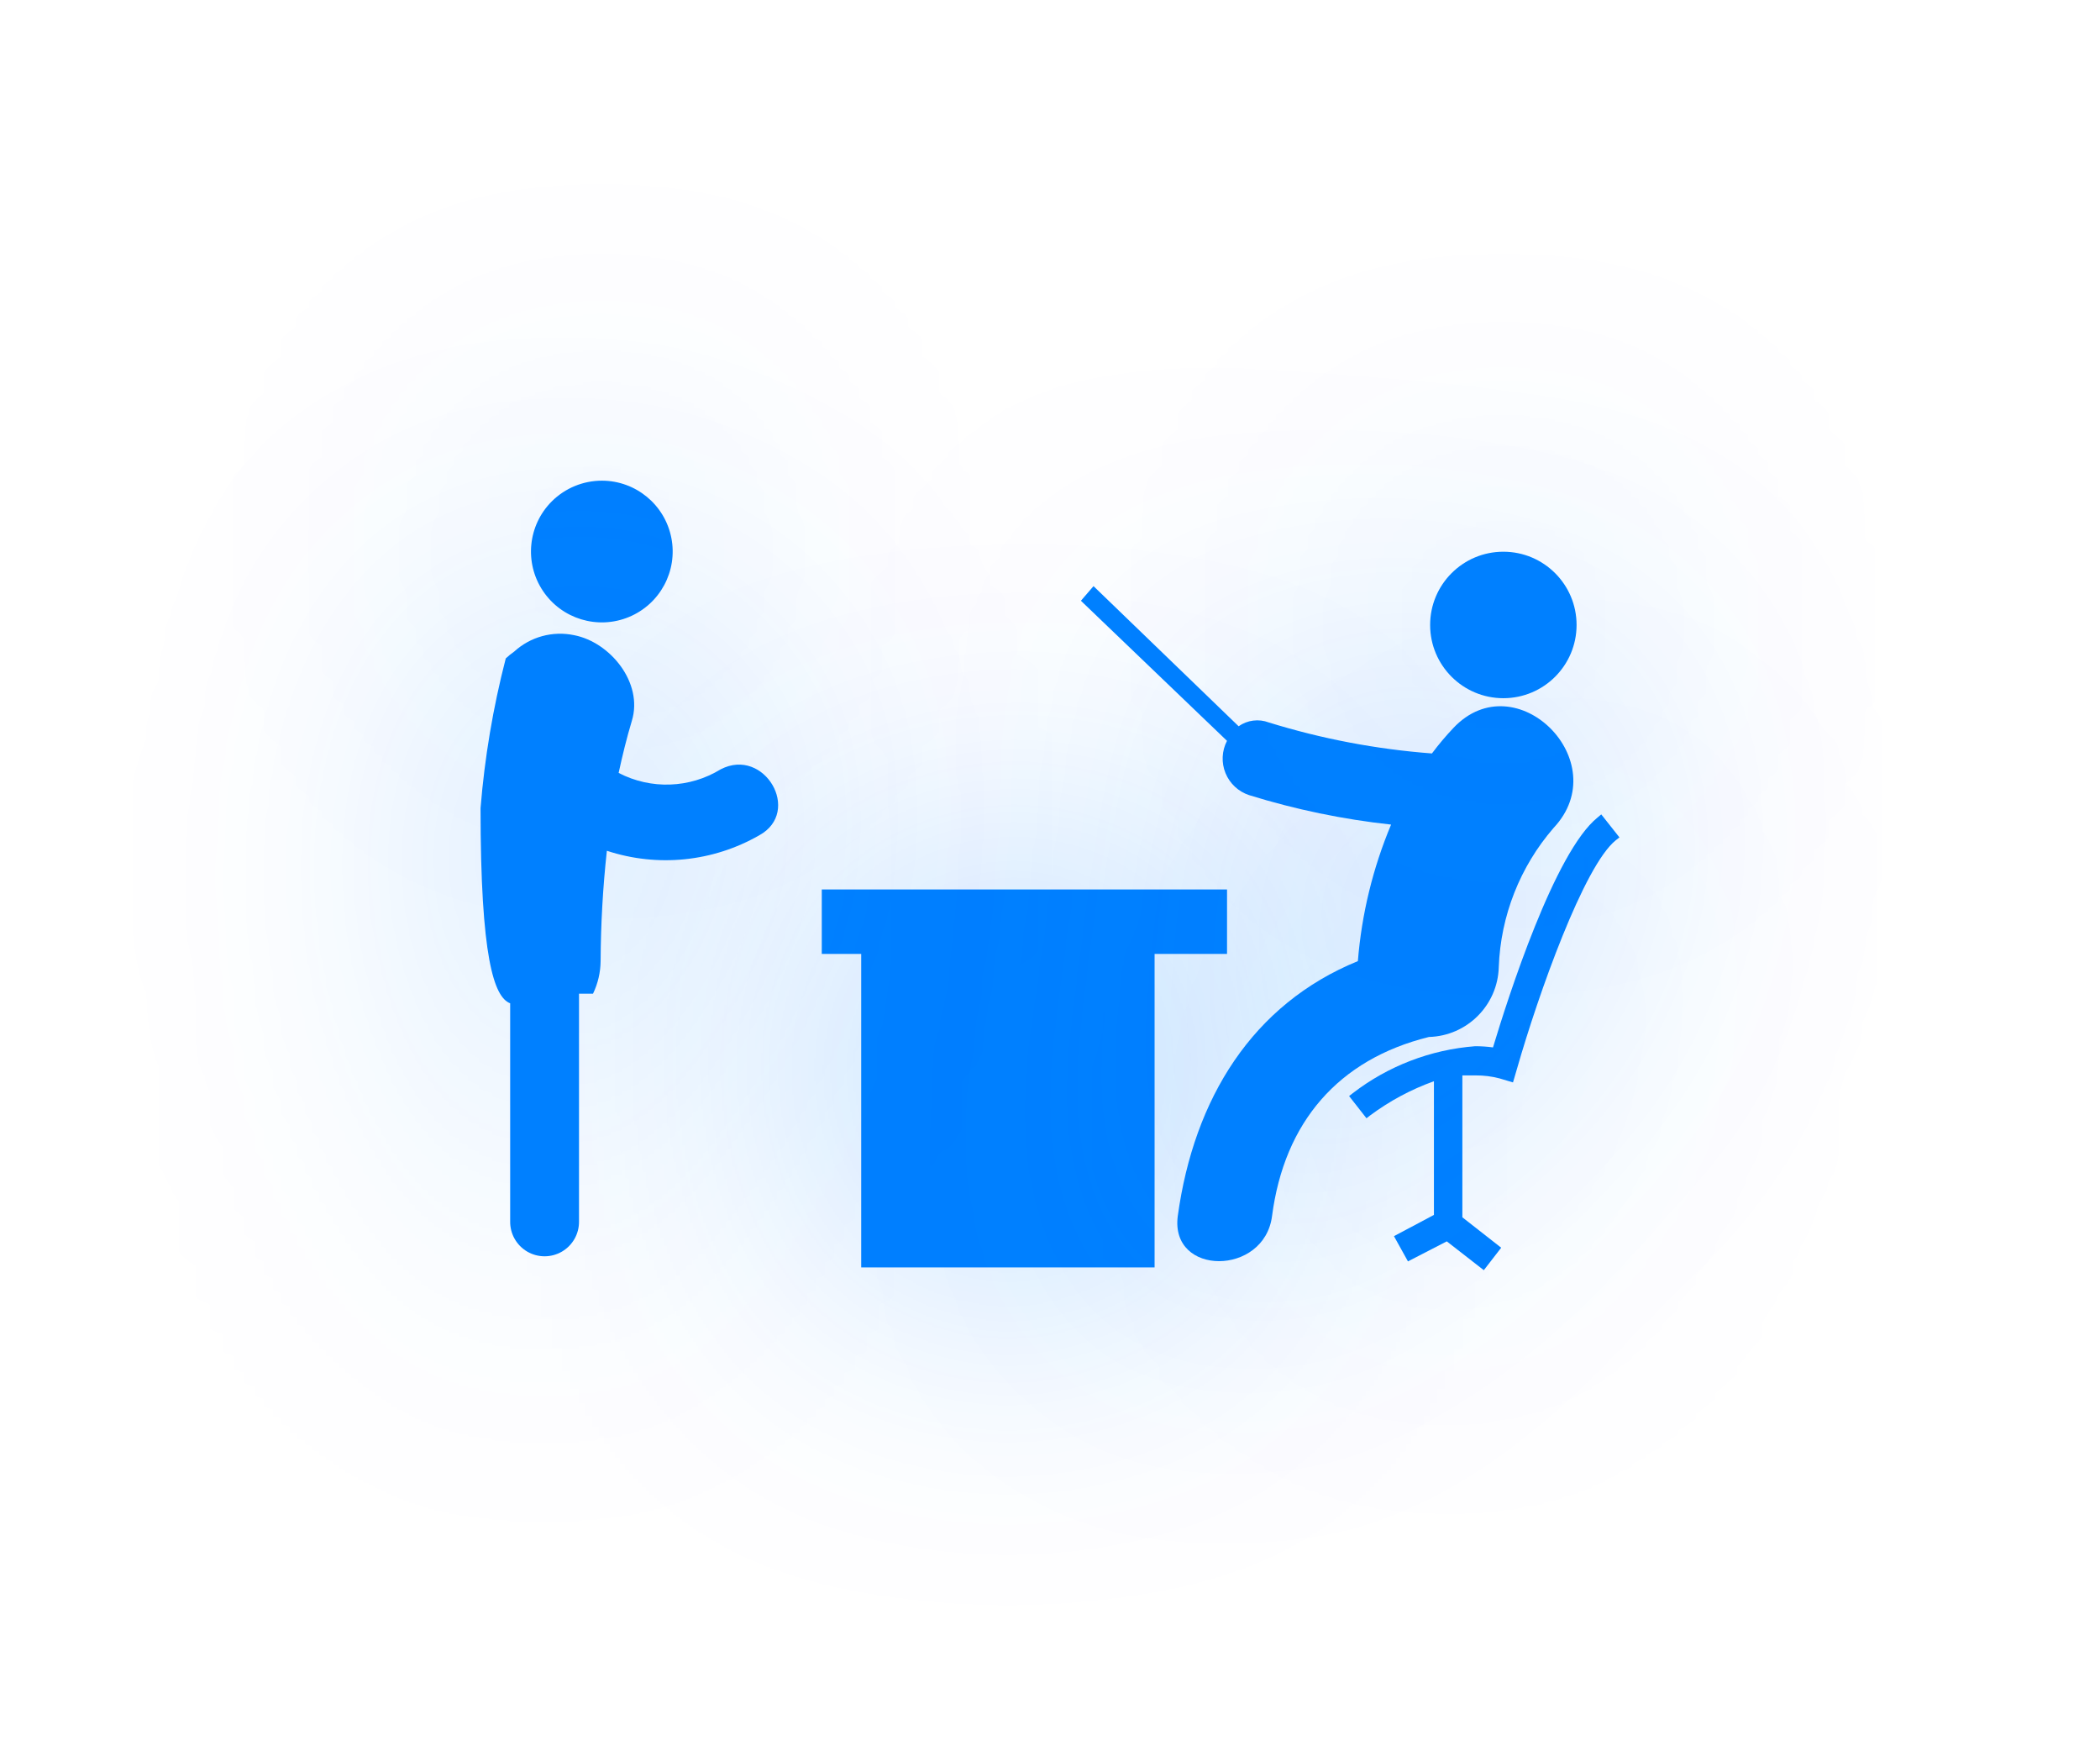
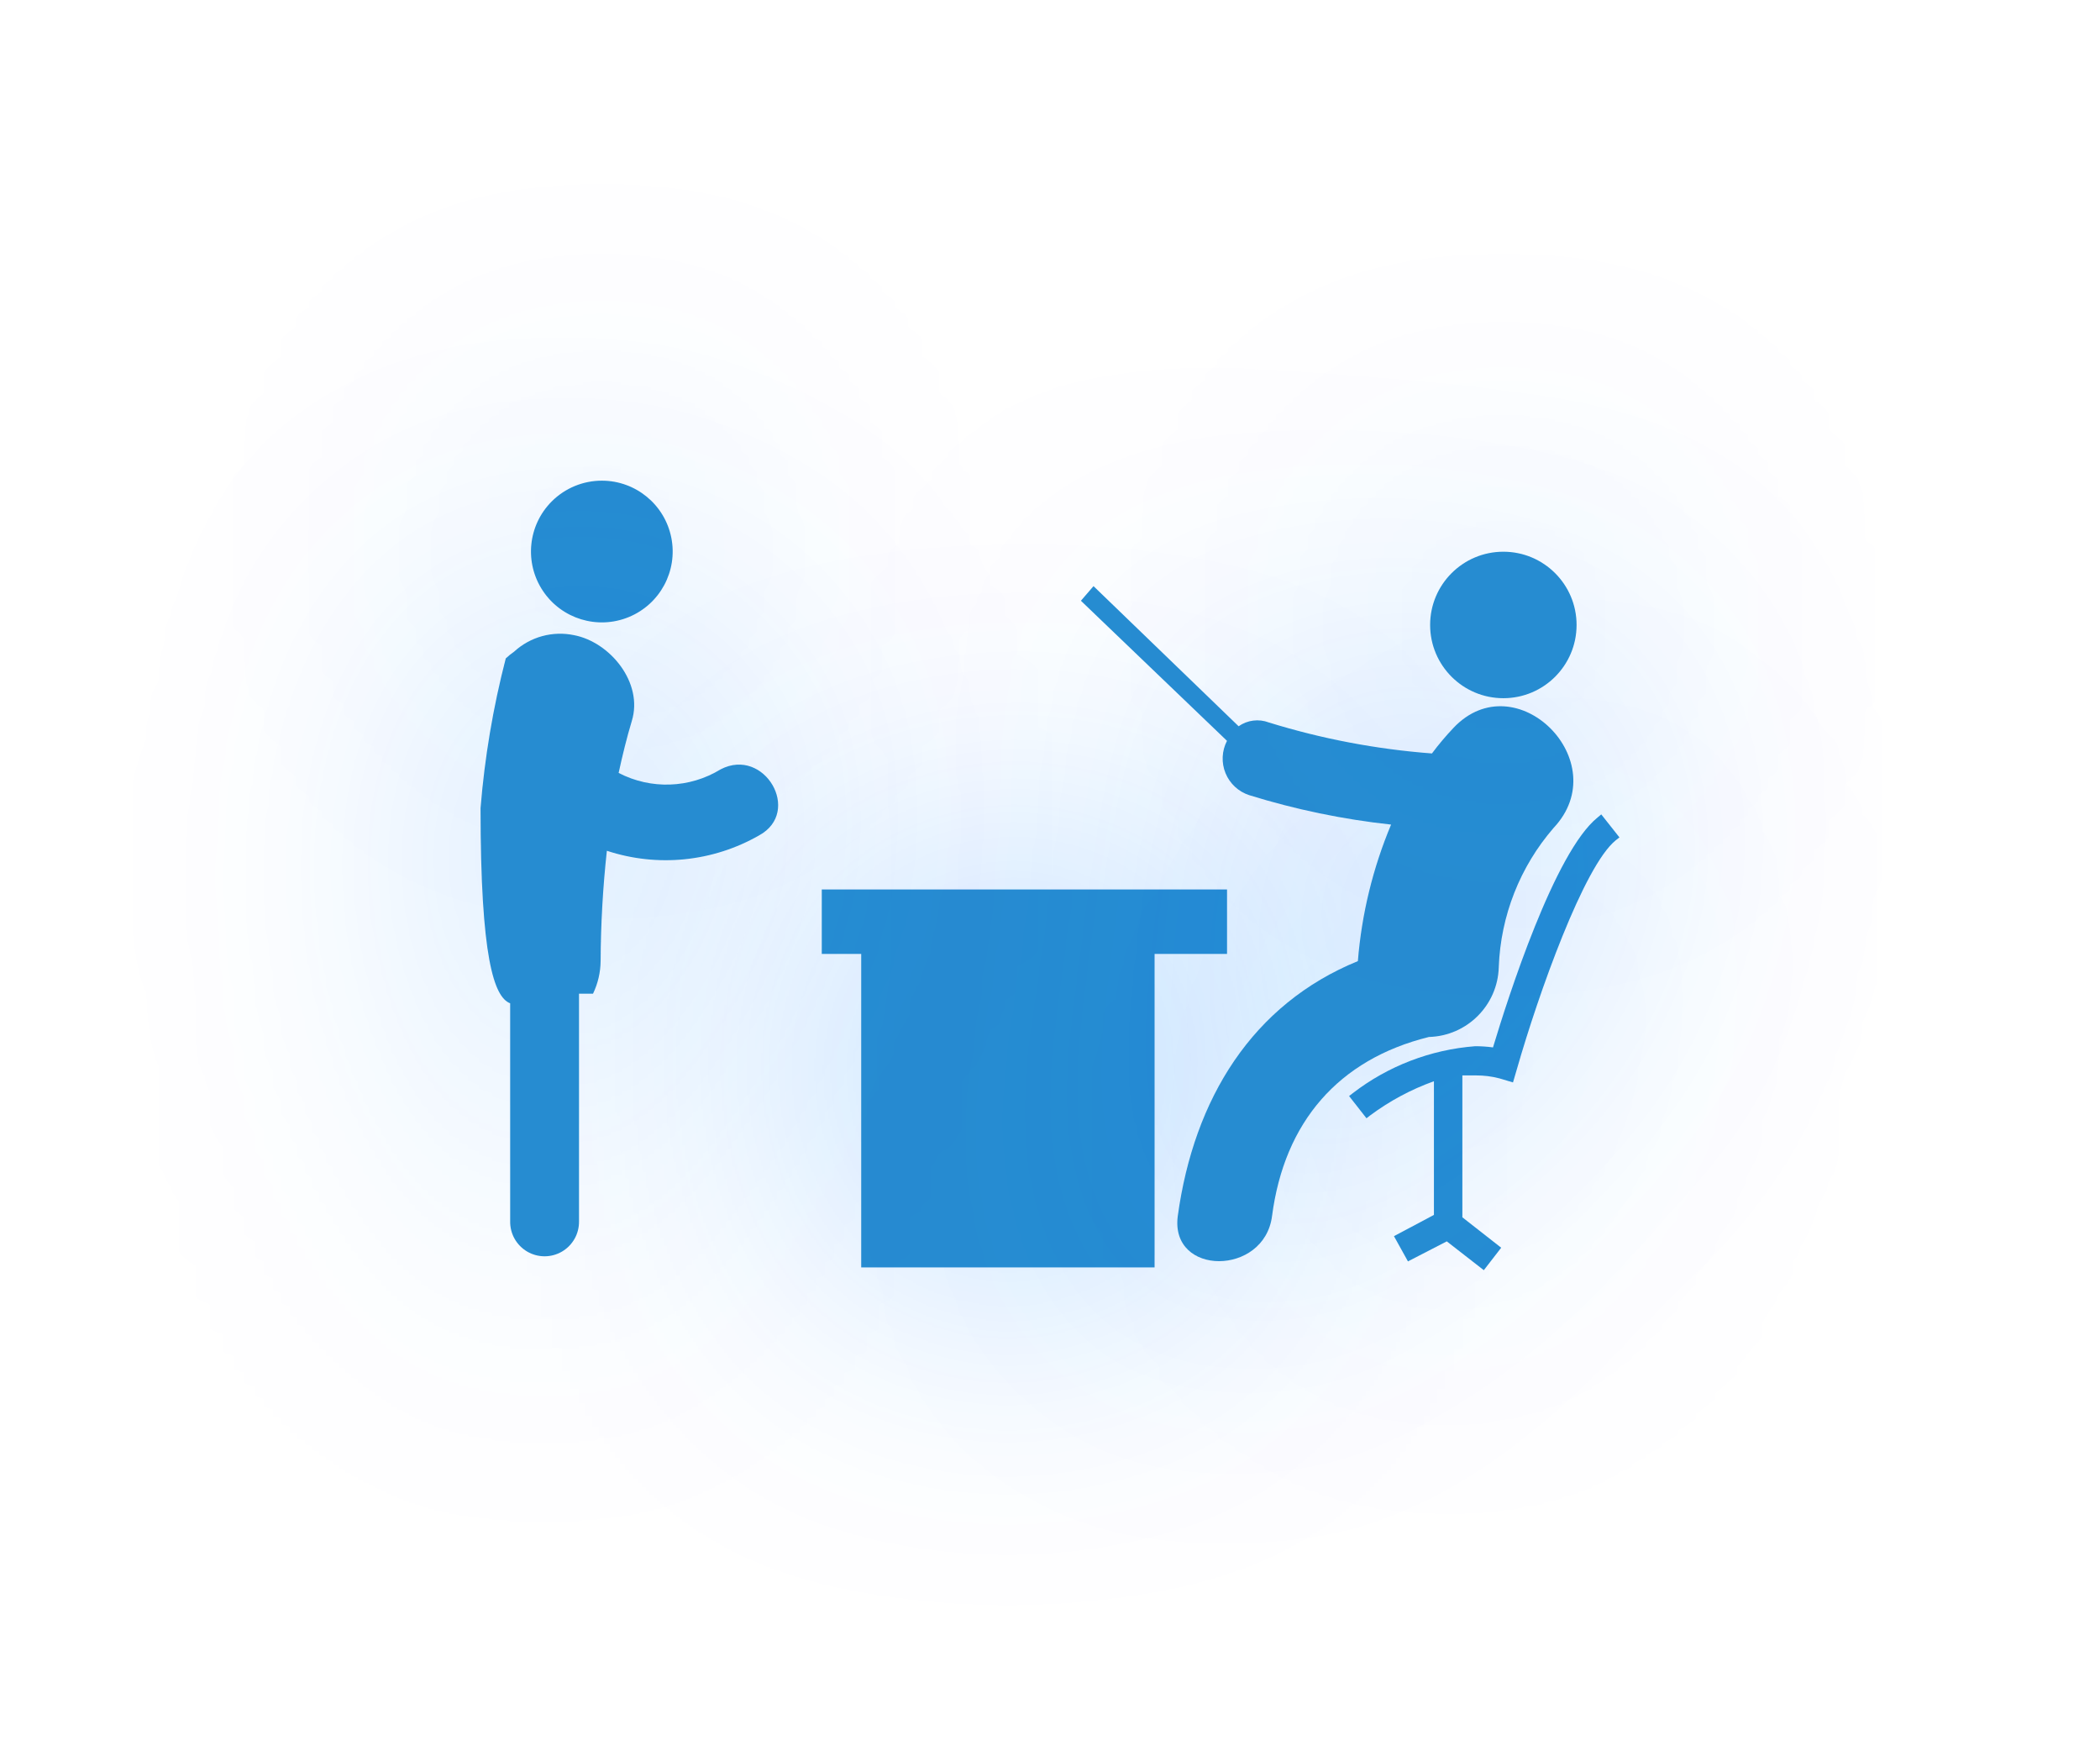
- <svg xmlns="http://www.w3.org/2000/svg" width="229.426" height="191.23" viewBox="0 0 229.426 191.23">
+ <svg xmlns="http://www.w3.org/2000/svg" width="229.426" height="191.234" viewBox="0 0 229.426 191.234">
  <defs>
-     <style>
-       .cls-1 {
-         fill: #0080ff;
-       }
- 
-       .cls-2 {
-         filter: url(#Caminho_16);
-       }
- 
-       .cls-3 {
-         filter: url(#Caminho_15);
-       }
- 
-       .cls-4 {
-         filter: url(#Caminho_14);
-       }
- 
-       .cls-5 {
-         filter: url(#Caminho_13);
-       }
- 
-       .cls-6 {
-         filter: url(#Caminho_12);
-       }
- 
-       .cls-7 {
-         filter: url(#Caminho_11);
-       }
-     </style>
-     <filter id="Caminho_11" x="37.277" y="44.646" width="149.274" height="146.278" filterUnits="userSpaceOnUse">
+     <filter id="Caminho_11" x="37.28" y="44.65" width="149.274" height="146.28" filterUnits="userSpaceOnUse">
      <feOffset input="SourceAlpha" />
      <feGaussianBlur stdDeviation="17.5" result="blur" />
      <feFlood flood-color="#0080ff" flood-opacity="0.302" />
      <feComposite operator="in" in2="blur" />
      <feComposite in="SourceGraphic" />
    </filter>
-     <filter id="Caminho_12" x="5.51" y="0" width="120.523" height="120.523" filterUnits="userSpaceOnUse">
+     <filter id="Caminho_12" x="5.51" y="0" width="120.481" height="120.481" filterUnits="userSpaceOnUse">
      <feOffset input="SourceAlpha" />
      <feGaussianBlur stdDeviation="17.5" result="blur-2" />
      <feFlood flood-color="#0080ff" flood-opacity="0.302" />
      <feComposite operator="in" in2="blur-2" />
      <feComposite in="SourceGraphic" />
    </filter>
-     <filter id="Caminho_13" x="94.888" y="36.447" width="134.538" height="154.783" filterUnits="userSpaceOnUse">
+     <filter id="Caminho_13" x="94.889" y="36.45" width="134.537" height="154.784" filterUnits="userSpaceOnUse">
      <feOffset input="SourceAlpha" />
      <feGaussianBlur stdDeviation="17.5" result="blur-3" />
      <feFlood flood-color="#0080ff" flood-opacity="0.302" />
      <feComposite operator="in" in2="blur-3" />
      <feComposite in="SourceGraphic" />
    </filter>
-     <filter id="Caminho_14" x="0" y="16.718" width="137.513" height="172.938" filterUnits="userSpaceOnUse">
+     <filter id="Caminho_14" x="0" y="16.717" width="137.514" height="172.938" filterUnits="userSpaceOnUse">
      <feOffset input="SourceAlpha" />
      <feGaussianBlur stdDeviation="17.5" result="blur-4" />
      <feFlood flood-color="#0080ff" flood-opacity="0.302" />
      <feComposite operator="in" in2="blur-4" />
      <feComposite in="SourceGraphic" />
    </filter>
-     <filter id="Caminho_15" x="65.591" y="11.522" width="158.799" height="178.724" filterUnits="userSpaceOnUse">
+     <filter id="Caminho_15" x="65.59" y="11.52" width="158.799" height="178.728" filterUnits="userSpaceOnUse">
      <feOffset input="SourceAlpha" />
      <feGaussianBlur stdDeviation="17.5" result="blur-5" />
      <feFlood flood-color="#0080ff" flood-opacity="0.302" />
      <feComposite operator="in" in2="blur-5" />
      <feComposite in="SourceGraphic" />
    </filter>
-     <filter id="Caminho_16" x="103.743" y="7.762" width="121.004" height="121.004" filterUnits="userSpaceOnUse">
+     <filter id="Caminho_16" x="103.742" y="7.76" width="121" height="121" filterUnits="userSpaceOnUse">
      <feOffset input="SourceAlpha" />
      <feGaussianBlur stdDeviation="17.5" result="blur-6" />
      <feFlood flood-color="#0080ff" flood-opacity="0.302" />
      <feComposite operator="in" in2="blur-6" />
      <feComposite in="SourceGraphic" />
    </filter>
  </defs>
  <g id="Camada_2" data-name="Camada 2" transform="translate(52.5 52.5)">
-     <g id="Layer_1" data-name="Layer 1" transform="translate(0 0)">
-       <g class="cls-7" transform="matrix(1, 0, 0, 1, -52.5, -52.5)">
-         <path id="Caminho_11-2" data-name="Caminho 11" class="cls-1" d="M61.324,20.42H17.05v7.04h4.307V61.7H53.409V27.46h7.915Z" transform="translate(72.73 76.73)" />
+     <g id="Layer_1" data-name="Layer 1">
+       <g transform="matrix(1, 0, 0, 1, -52.5, -52.5)" filter="url(#Caminho_11)">
+         <path id="Caminho_11-2" data-name="Caminho 11" d="M61.324,20.42H17.05v7.04h4.307V61.7H53.409V27.46h7.915Z" transform="translate(72.73 76.73)" fill="#258cd1" />
      </g>
-       <g class="cls-6" transform="matrix(1, 0, 0, 1, -52.5, -52.5)">
-         <path id="Caminho_12-2" data-name="Caminho 12" class="cls-1" d="M10.282,0A7.74,7.74,0,1,1,4.787,2.267,7.762,7.762,0,0,1,10.282,0Z" transform="translate(55.49 52.5)" />
+       <g transform="matrix(1, 0, 0, 1, -52.5, -52.5)" filter="url(#Caminho_12)">
+         <path id="Caminho_12-2" data-name="Caminho 12" d="M10.282,0A7.74,7.74,0,1,1,4.787,2.267,7.74,7.74,0,0,1,10.282,0Z" transform="translate(55.49 52.5)" fill="#258cd1" />
      </g>
-       <g class="cls-5" transform="matrix(1, 0, 0, 1, -52.5, -52.5)">
-         <path id="Caminho_13-2" data-name="Caminho 13" class="cls-1" d="M70.948,16.67,70.555,17c-4.7,3.761-9.795,19.677-11.435,25.121a14.3,14.3,0,0,0-1.946-.131,25.056,25.056,0,0,0-13.381,5.138l-.394.306,1.9,2.427.394-.306a26.849,26.849,0,0,1,6.974-3.739v14.6L48.3,62.737l1.53,2.755,4.242-2.186,4.045,3.148L60.016,64l-4.242-3.323V45.18H57.24a9.97,9.97,0,0,1,2.6.328l1.465.437.437-1.487c2.339-8.177,7.324-22.192,10.8-24.968l.394-.306Z" transform="translate(103.99 72.28)" />
+       <g transform="matrix(1, 0, 0, 1, -52.5, -52.5)" filter="url(#Caminho_13)">
+         <path id="Caminho_13-2" data-name="Caminho 13" d="M70.948,16.67l-.393.33c-4.7,3.761-9.795,19.677-11.435,25.121a14.3,14.3,0,0,0-1.946-.131,25.056,25.056,0,0,0-13.381,5.138l-.394.306,1.9,2.427.394-.306a26.849,26.849,0,0,1,6.974-3.739v14.6L48.3,62.737l1.53,2.755,4.242-2.186,4.045,3.148L60.016,64l-4.242-3.323V45.18H57.24a9.97,9.97,0,0,1,2.6.328l1.465.437.437-1.487c2.339-8.177,7.324-22.192,10.8-24.968l.394-.306Z" transform="translate(103.99 72.28)" fill="#258cd1" />
      </g>
-       <g class="cls-4" transform="matrix(1, 0, 0, 1, -52.5, -52.5)">
-         <path id="Caminho_14-2" data-name="Caminho 14" class="cls-1" d="M26.236,22.456a11.325,11.325,0,0,1-11.15.394c.415-1.9.875-3.8,1.443-5.685,1.268-4.154-2.361-8.592-6.3-9.358A7.434,7.434,0,0,0,3.673,9.6a8.221,8.221,0,0,0-.918.743A96.2,96.2,0,0,0,0,26.7C0,43.029,1.465,47.337,3.236,48.014V71.824a3.761,3.761,0,1,0,7.521,0V46.965h1.53a8.418,8.418,0,0,0,.831-3.564A116.055,116.055,0,0,1,13.8,31.354a20.552,20.552,0,0,0,16.638-1.683C35.157,27.091,31,19.985,26.236,22.456Z" transform="translate(52.5 61.57)" />
+       <g transform="matrix(1, 0, 0, 1, -52.5, -52.5)" filter="url(#Caminho_14)">
+         <path id="Caminho_14-2" data-name="Caminho 14" d="M26.236,22.456a11.325,11.325,0,0,1-11.15.394c.415-1.9.875-3.8,1.443-5.685,1.268-4.154-2.361-8.592-6.3-9.358A7.434,7.434,0,0,0,3.673,9.6a8.221,8.221,0,0,0-.918.743A96.2,96.2,0,0,0,0,26.7C0,43.029,1.465,47.337,3.236,48.014v23.81a3.761,3.761,0,1,0,7.521,0V46.965h1.53a8.418,8.418,0,0,0,.831-3.564A116.058,116.058,0,0,1,13.8,31.354a20.552,20.552,0,0,0,16.638-1.683C35.157,27.091,31,19.985,26.236,22.456Z" transform="translate(52.5 61.57)" fill="#258cd1" />
      </g>
-       <g class="cls-3" transform="matrix(1, 0, 0, 1, -52.5, -52.5)">
-         <path id="Caminho_15-2" data-name="Caminho 15" class="cls-1" d="M75.651,46.876a24.6,24.6,0,0,1,5.991-15.2c6.821-7.237-4.11-18.125-10.932-10.932a31.377,31.377,0,0,0-2.361,2.8A80.9,80.9,0,0,1,50.53,20.159a3.542,3.542,0,0,0-3.3.415L31.377,5.27,30,6.866l15.96,15.3A4.2,4.2,0,0,0,48.387,28.1a82.075,82.075,0,0,0,15.5,3.214,48.646,48.646,0,0,0-3.629,14.911c-11.5,4.7-17.906,14.977-19.677,27.854-.853,6.559,9.445,6.559,10.3,0,1.334-10.254,7.237-17.119,17.141-19.568a7.849,7.849,0,0,0,7.63-7.63Z" transform="translate(88.09 58.75)" />
+       <g transform="matrix(1, 0, 0, 1, -52.5, -52.5)" filter="url(#Caminho_15)">
+         <path id="Caminho_15-2" data-name="Caminho 15" d="M75.651,46.876a24.6,24.6,0,0,1,5.991-15.2c6.821-7.237-4.11-18.125-10.932-10.932a31.377,31.377,0,0,0-2.361,2.8A80.9,80.9,0,0,1,50.53,20.159a3.542,3.542,0,0,0-3.3.415L31.377,5.27,30,6.866l15.96,15.3A4.2,4.2,0,0,0,48.387,28.1a82.074,82.074,0,0,0,15.5,3.214,48.646,48.646,0,0,0-3.629,14.911c-11.5,4.7-17.906,14.977-19.677,27.854-.853,6.559,9.445,6.559,10.3,0,1.334-10.254,7.237-17.119,17.141-19.568a7.849,7.849,0,0,0,7.63-7.63Z" transform="translate(88.09 58.75)" fill="#258cd1" />
      </g>
-       <g class="cls-2" transform="matrix(1, 0, 0, 1, -52.5, -52.5)">
-         <path id="Caminho_16-2" data-name="Caminho 16" class="cls-1" d="M55.452,3.55a8,8,0,1,1-8,8A8,8,0,0,1,55.452,3.55Z" transform="translate(108.79 56.71)" />
+       <g transform="matrix(1, 0, 0, 1, -52.5, -52.5)" filter="url(#Caminho_16)">
+         <path id="Caminho_16-2" data-name="Caminho 16" d="M55.452,3.55a8,8,0,1,1-8,8,8,8,0,0,1,8-8Z" transform="translate(108.79 56.71)" fill="#258cd1" />
      </g>
    </g>
  </g>
</svg>
